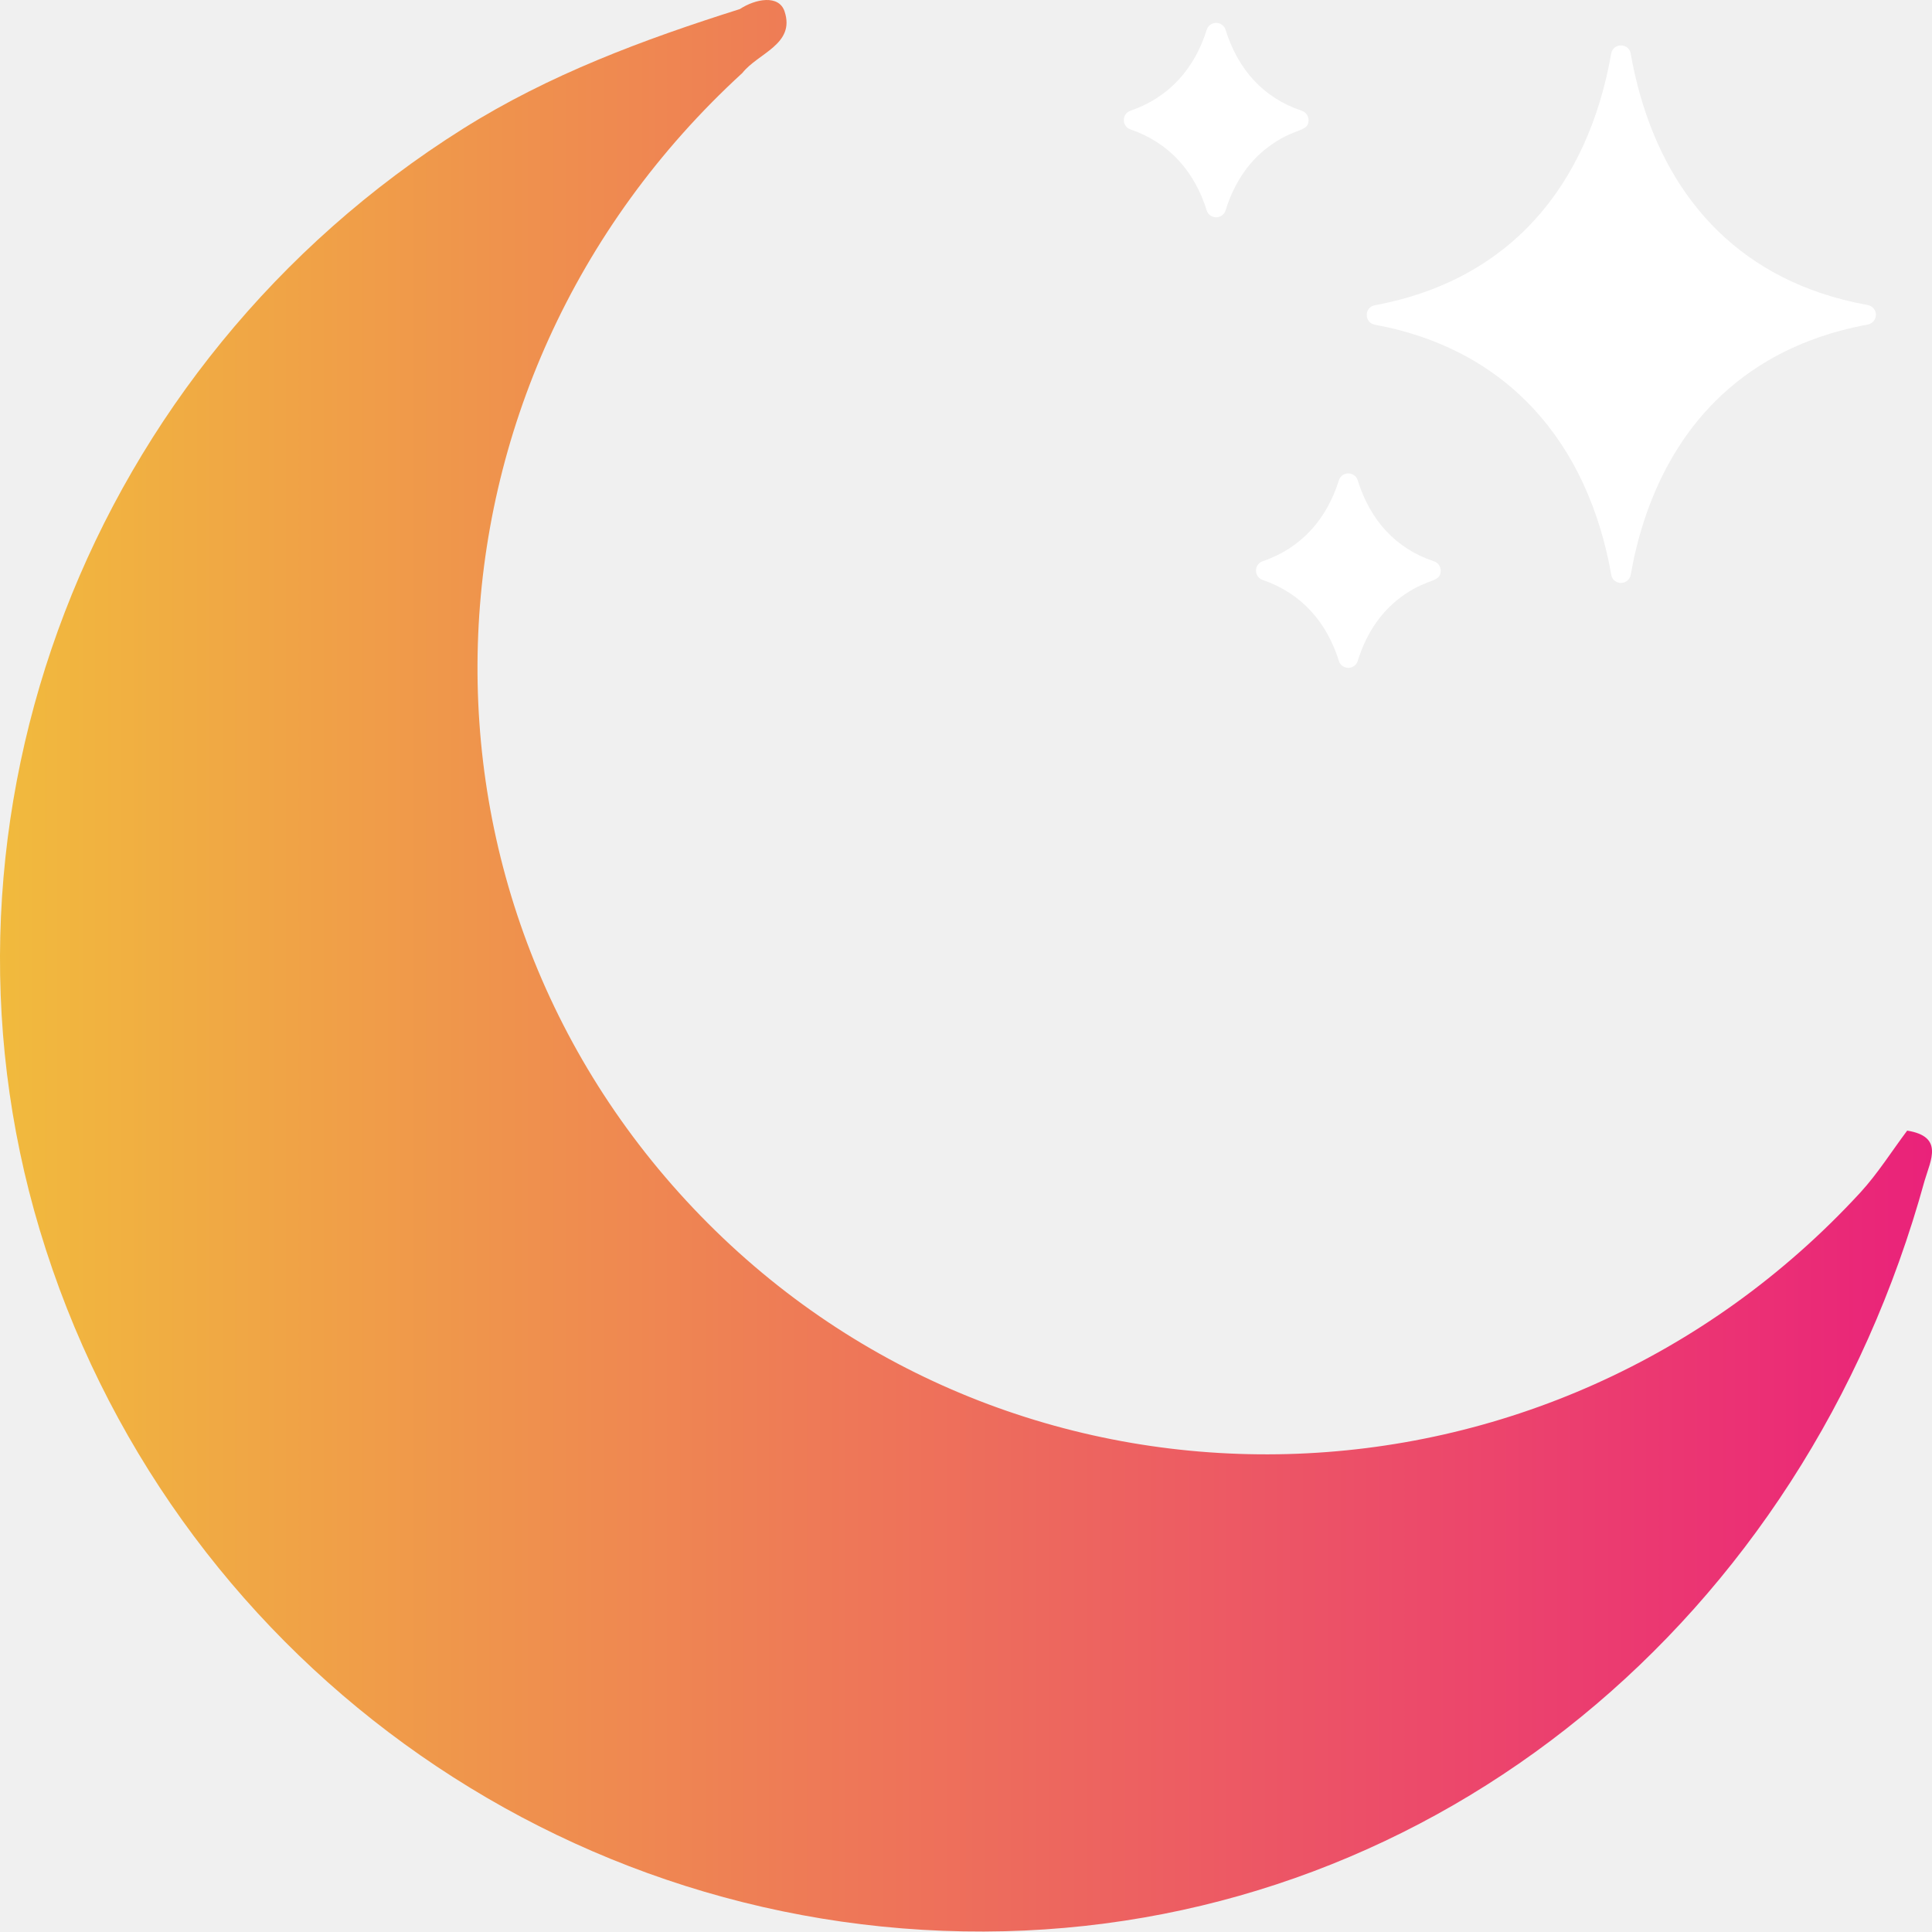
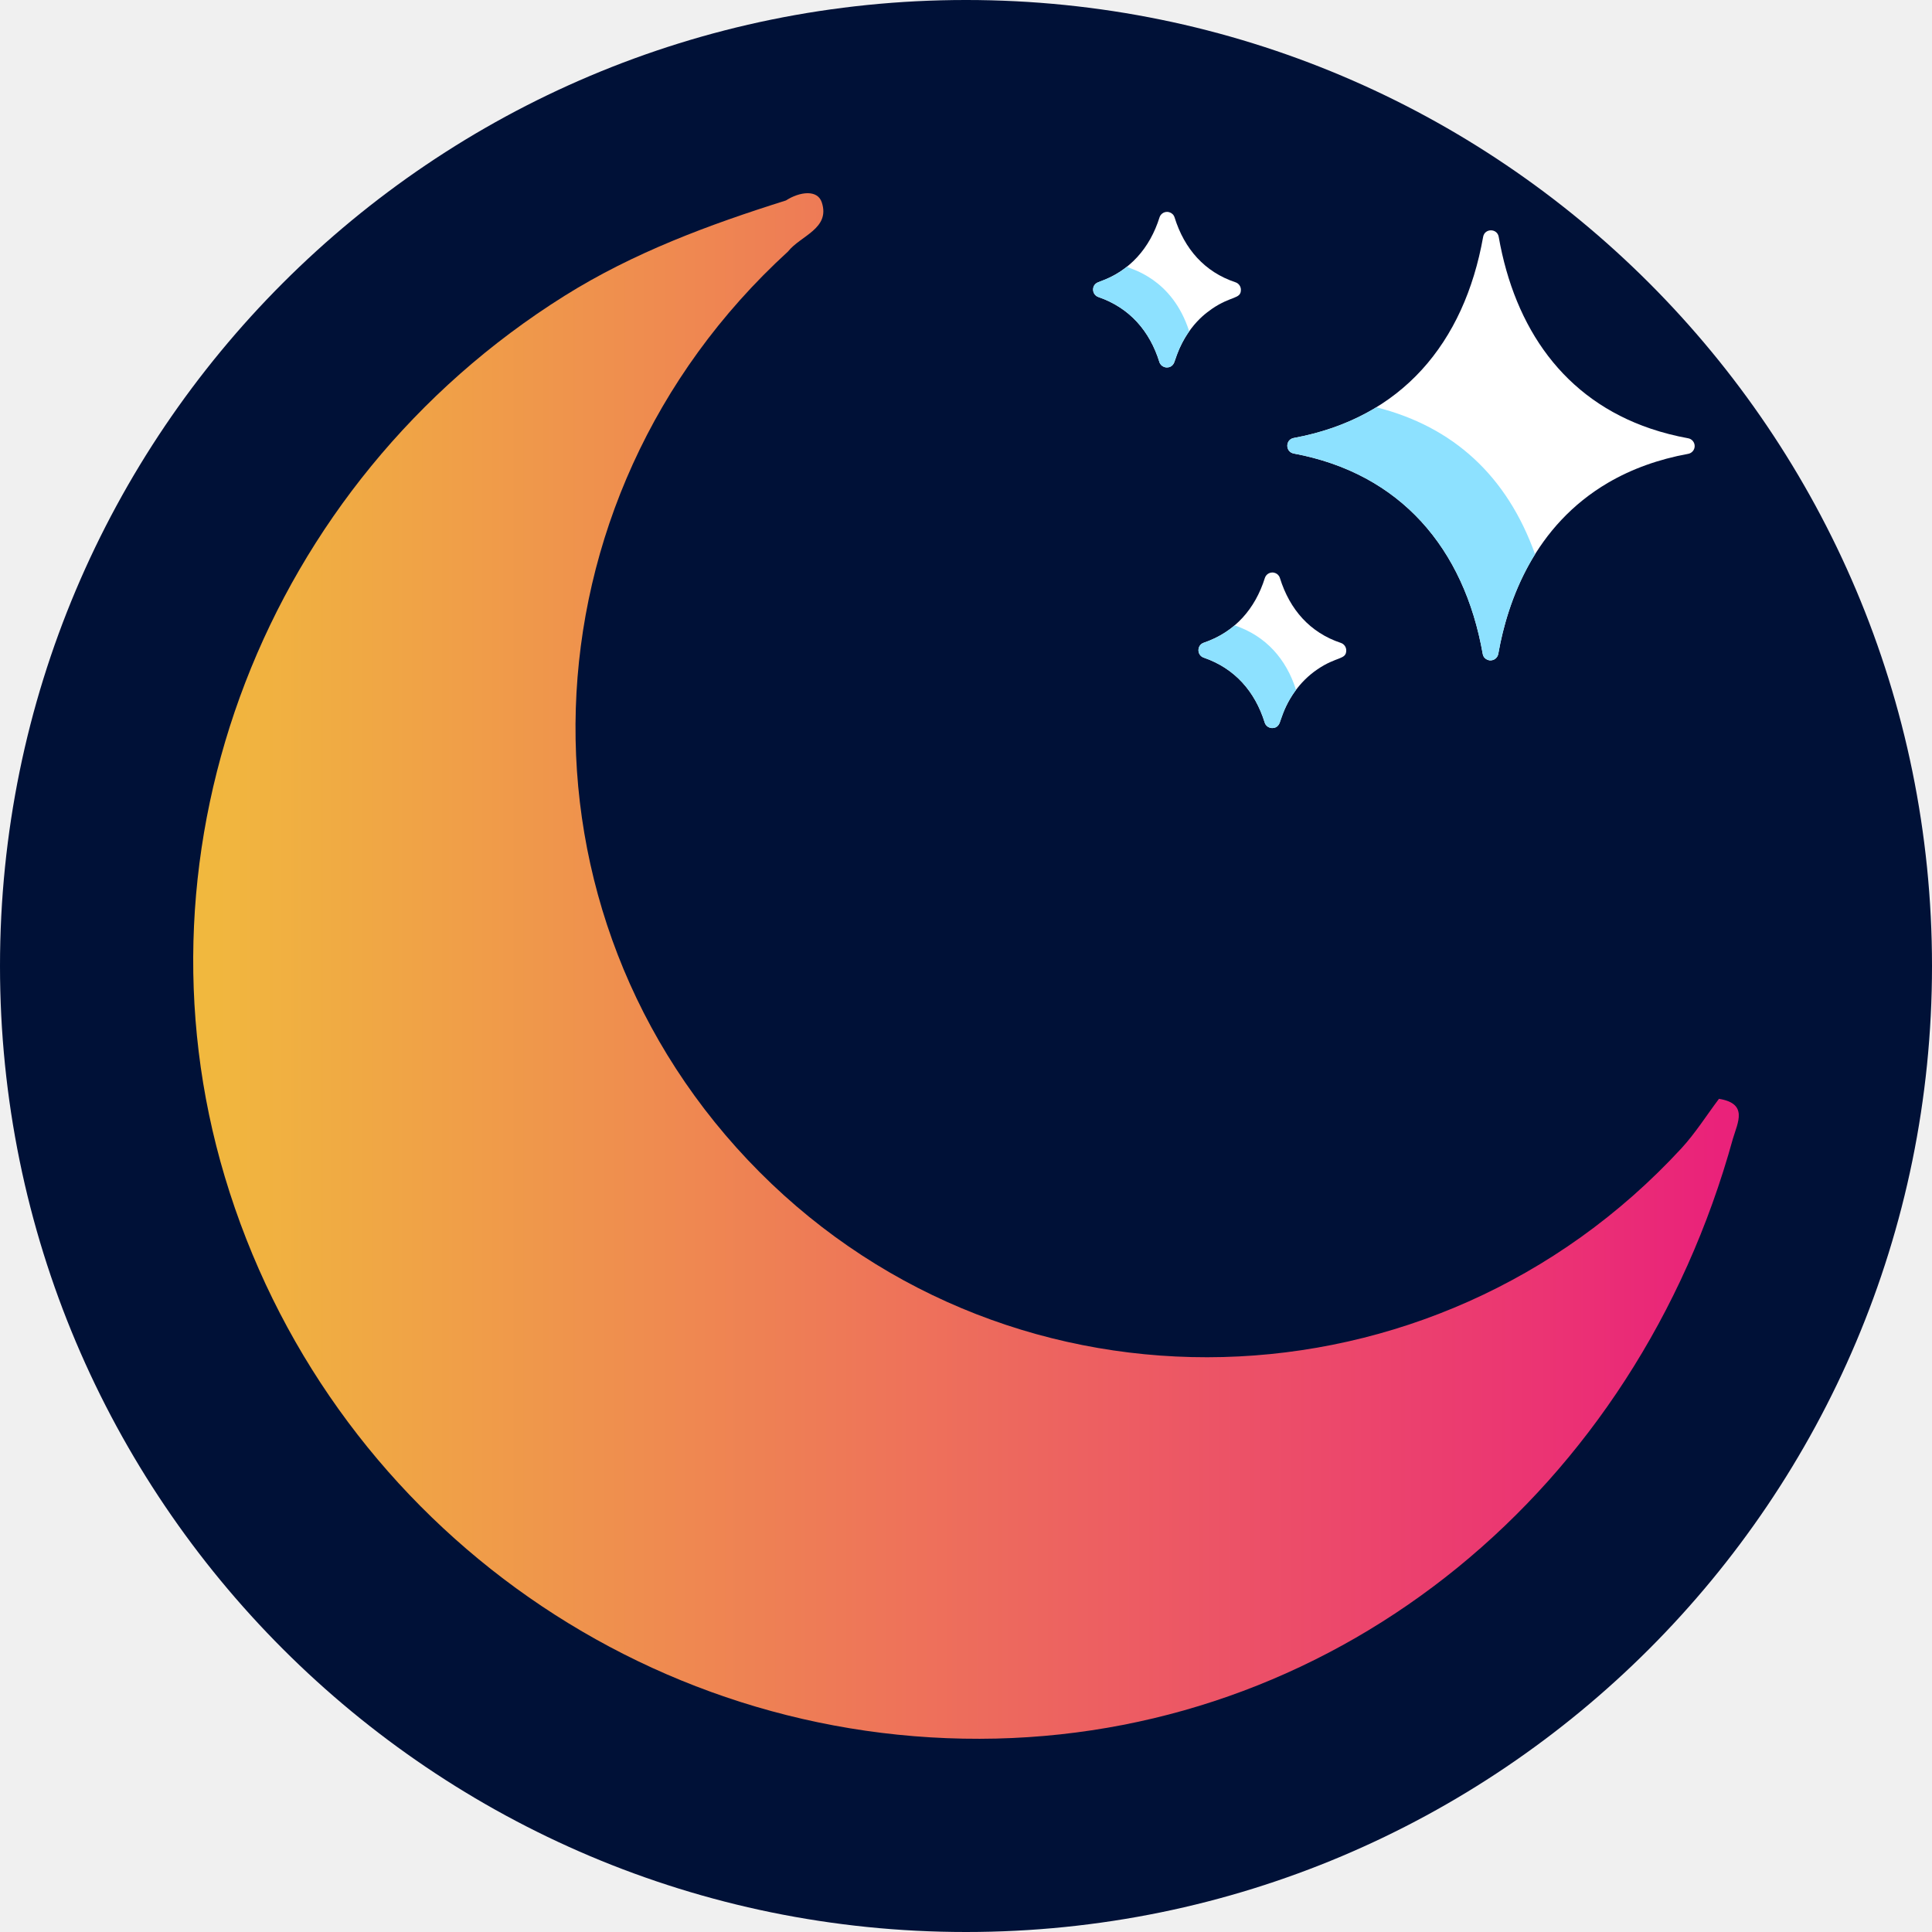
- <svg xmlns="http://www.w3.org/2000/svg" version="1.1" id="Calque_1" x="0px" y="0px" width="220.507px" height="220.454px" viewBox="0 0 220.507 220.454" enable-background="new 0 0 220.507 220.454" xml:space="preserve">
-   <linearGradient id="SVGID_1_" gradientUnits="userSpaceOnUse" x1="0" y1="110.227" x2="220.507" y2="110.227">
-     <stop offset="0" style="stop-color:#F1BA3D" />
-     <stop offset="1" style="stop-color:#EA227A" />
-   </linearGradient>
-   <path fill="url(#SVGID_1_)" d="M219.667,134.74c-13.798,50.215-55.77,84.47-104.987,85.68  c-50.437,1.235-95.566-31.55-110.136-80.014C-9.654,93.174,10.231,41.474,52.85,14.688c9.836-6.184,20.592-10.176,31.585-13.65  c1.812-1.182,4.469-1.671,5.113,0.27c1.241,3.75-3.026,4.744-4.814,7.017c-38.726,35.47-40.49,94.665-3.917,131.311  c36.409,36.48,96.171,34.893,131.523-3.541c1.985-2.168,3.568-4.699,5.335-7.053C221.851,129.718,220.375,132.361,219.667,134.74" />
+ <svg xmlns="http://www.w3.org/2000/svg" xmlns:xlink="http://www.w3.org/1999/xlink" version="1.1" id="Calque_1" x="0px" y="0px" width="1417.32px" height="1417.32px" viewBox="0 0 1417.32 1417.32" enable-background="new 0 0 1417.32 1417.32" xml:space="preserve">
  <g>
-     <path id="SVGCleanerId_0_1_" fill="#FFFFFF" d="M213.179,34.82c-1.857-0.337-3.657-0.796-5.348-1.365   c-12.399-4.17-19.408-14.3-21.715-27.341c-0.219-1.235-2.001-1.236-2.22,0c-2.681,15.154-11.601,25.871-26.985,28.726   c-1.224,0.227-1.224,1.99,0,2.217c15.243,2.819,24.32,13.516,26.991,28.548c0.168,0.947,1.168,0.952,1.111,0.93   c0.546-0.001,1.014-0.394,1.108-0.932c1.359-7.752,5.178-18.285,15.645-24.434c3.345-1.962,7.185-3.352,11.415-4.13   c0.535-0.099,0.924-0.566,0.923-1.11C214.104,35.384,213.714,34.917,213.179,34.82z" />
+     <defs>
+       <rect id="SVGID_1_" y="-0.003" width="1417.323" height="1417.323" />
+     </defs>
+     <clipPath id="SVGID_2_">
+       <use xlink:href="#SVGID_1_" overflow="visible" />
+     </clipPath>
+     <path clip-path="url(#SVGID_2_)" fill="#001137" d="M1417.323,708.658c0,391.383-317.278,708.662-708.662,708.662   C317.279,1417.32,0,1100.042,0,708.658C0,317.275,317.279-0.003,708.661-0.003C1100.045-0.003,1417.323,317.275,1417.323,708.658" />
  </g>
-   <path fill="#FFFFFF" d="M163.661,64.064c-4.386-1.455-7.287-4.723-8.699-9.241c-0.253-0.811-1.107-0.802-1.075-0.791  c-0.493,0-0.929,0.32-1.075,0.79c-1.368,4.367-4.23,7.707-8.7,9.237c-1.013,0.347-1.014,1.786,0.001,2.133  c4.439,1.52,7.32,4.834,8.7,9.242c0.255,0.812,1.107,0.8,1.077,0.79c0.494,0,0.93-0.322,1.075-0.794  c1.021-3.299,2.819-5.85,5.349-7.581c0,0,0,0,0,0c2.766-1.894,4.122-1.344,4.121-2.716  C164.433,64.647,164.122,64.217,163.661,64.064z" />
-   <path fill="#FFFFFF" d="M148.577,12.64c-4.403-1.46-7.293-4.741-8.699-9.24c-0.254-0.811-1.108-0.802-1.076-0.791  c-0.492,0-0.929,0.32-1.075,0.791c-1.365,4.357-4.222,7.703-8.7,9.237c-1.013,0.347-1.014,1.786,0.001,2.133  c4.45,1.524,7.324,4.846,8.699,9.242c0.256,0.812,1.108,0.801,1.078,0.79c0.493,0,0.93-0.323,1.076-0.794  c1.688-5.462,5.09-7.325,5.349-7.581c2.756-1.89,4.121-1.353,4.12-2.717C149.348,13.223,149.037,12.793,148.577,12.64z" />
+   <g>
+     <defs>
+       <path id="SVGID_3_" d="M576.579,147.053c-56.554,17.803-111.893,38.271-162.51,70.015    C194.743,354.573,92.18,620.331,164.922,863.309c74.65,249.313,306.543,418.176,565.924,412.113    c253.116-5.937,469.157-181.854,540.404-440.009c3.65-12.229,11.258-25.815-10.208-29.32    c-9.098,12.093-17.254,25.101-27.475,36.238c-182.027,197.444-489.366,205.266-676.394,17.45    c-187.87-188.665-178.453-493.07,20.901-675.255c9.21-11.681,31.159-16.77,24.798-36.058c-1.596-4.825-5.612-6.733-10.39-6.733    C587.375,141.736,581.397,143.918,576.579,147.053" />
+     </defs>
+     <clipPath id="SVGID_4_">
+       <use xlink:href="#SVGID_3_" overflow="visible" />
+     </clipPath>
+     <linearGradient id="SVGID_5_" gradientUnits="userSpaceOnUse" x1="0" y1="1417.318" x2="1" y2="1417.318" gradientTransform="matrix(1134.107 2.5223 2.5223 -1134.107 -3441.839 1608099.25)">
+       <stop offset="0" style="stop-color:#F1BA3D" />
+       <stop offset="1" style="stop-color:#EA227A" />
+     </linearGradient>
+     <polygon clip-path="url(#SVGID_4_)" fill="url(#SVGID_5_)" points="92.186,139.088 1285.043,141.742 1282.502,1284.132    89.645,1281.479  " />
+   </g>
+   <g>
+     <defs>
+       <rect id="SVGID_6_" y="-0.003" width="1417.323" height="1417.323" />
+     </defs>
+     <clipPath id="SVGID_7_">
+       <use xlink:href="#SVGID_6_" overflow="visible" />
+     </clipPath>
+     <path clip-path="url(#SVGID_7_)" fill="#FFFFFF" d="M1238.462,321.528c-9.552-1.743-18.805-4.117-27.493-7.052   c-63.741-21.516-99.728-73.653-111.514-140.731c-1.117-6.354-10.282-6.367-11.416-0.013   c-13.871,77.915-59.806,132.975-138.939,147.571c-6.294,1.158-6.304,10.226-0.013,11.4c78.372,14.587,124.99,69.646,138.64,146.968   c0.857,4.873,6.001,4.904,5.71,4.791c2.807-0.002,5.214-2.02,5.705-4.787c7.036-39.86,26.733-94,80.595-125.564   c17.212-10.073,36.966-17.197,58.728-21.176c2.753-0.504,4.754-2.905,4.752-5.701   C1243.214,324.431,1241.213,322.03,1238.462,321.528" />
+     <path clip-path="url(#SVGID_7_)" fill="#8DE1FF" d="M1009.701,298.787c-18.584,11.334-39.188,18.565-60.603,22.514   c-6.294,1.16-6.303,10.228-0.012,11.4c78.373,14.589,124.991,69.646,138.639,146.971c0.859,4.872,6.001,4.901,5.71,4.79   c2.809-0.002,5.215-2.02,5.705-4.79c3.898-22.065,11.687-48.502,26.991-73.068C1105.472,348.91,1065.918,312.965,1009.701,298.787" />
+     <path clip-path="url(#SVGID_7_)" fill="#FFFFFF" d="M983.638,471.632c-22.546-7.506-37.447-24.331-44.684-47.571   c-1.296-4.173-5.689-4.133-5.523-4.075c-2.537-0.002-4.778,1.643-5.534,4.057c-7.062,22.448-21.801,39.61-44.795,47.453   c-5.21,1.778-5.225,9.178-0.008,10.969c22.82,7.842,37.617,24.901,44.688,47.576c1.306,4.18,5.69,4.122,5.535,4.07   c2.541,0,4.782-1.652,5.533-4.08c5.267-16.959,14.532-30.066,27.551-38.955v-0.003c14.231-9.724,21.205-6.888,21.208-13.942   C987.607,474.635,986.008,472.421,983.638,471.632" />
+     <path clip-path="url(#SVGID_7_)" fill="#8DE1FF" d="M906.227,458.962c-0.16-0.055-0.312-0.133-0.468-0.204   c-6.675,5.723-14.333,9.898-22.652,12.738c-5.215,1.778-5.229,9.177-0.014,10.968c22.821,7.843,37.618,24.902,44.689,47.577   c1.306,4.183,5.69,4.125,5.54,4.069c8.16-0.003,3.827-9.758,17.453-28.005C943.568,483.379,928.682,466.679,906.227,458.962" />
+     <path clip-path="url(#SVGID_7_)" fill="#FFFFFF" d="M906.364,207.088c-22.637-7.534-37.478-24.424-44.684-47.569   c-1.301-4.173-5.694-4.13-5.53-4.074c-2.53-0.003-4.776,1.642-5.533,4.059c-7.046,22.398-21.754,39.587-44.795,47.451   c-5.209,1.777-5.224,9.177-0.008,10.968c22.877,7.863,37.639,24.962,44.684,47.577c1.311,4.18,5.695,4.125,5.54,4.069   c2.536,0,4.783-1.654,5.539-4.077c8.715-28.078,26.218-37.641,27.55-38.955c14.182-9.702,21.201-6.932,21.204-13.948   C910.328,210.093,908.729,207.879,906.364,207.088" />
+     <path clip-path="url(#SVGID_7_)" fill="#8DE1FF" d="M826.712,195.666c-15.994,12.761-24.806,9.18-24.812,16.769   c-0.003,2.481,1.566,4.682,3.916,5.488c22.876,7.863,37.637,24.962,44.682,47.574c1.312,4.183,5.695,4.127,5.54,4.072   c7.756-0.007,4.038-9.066,16.362-26.528C859.777,203.917,829.572,197.54,826.712,195.666" />
+   </g>
</svg>
